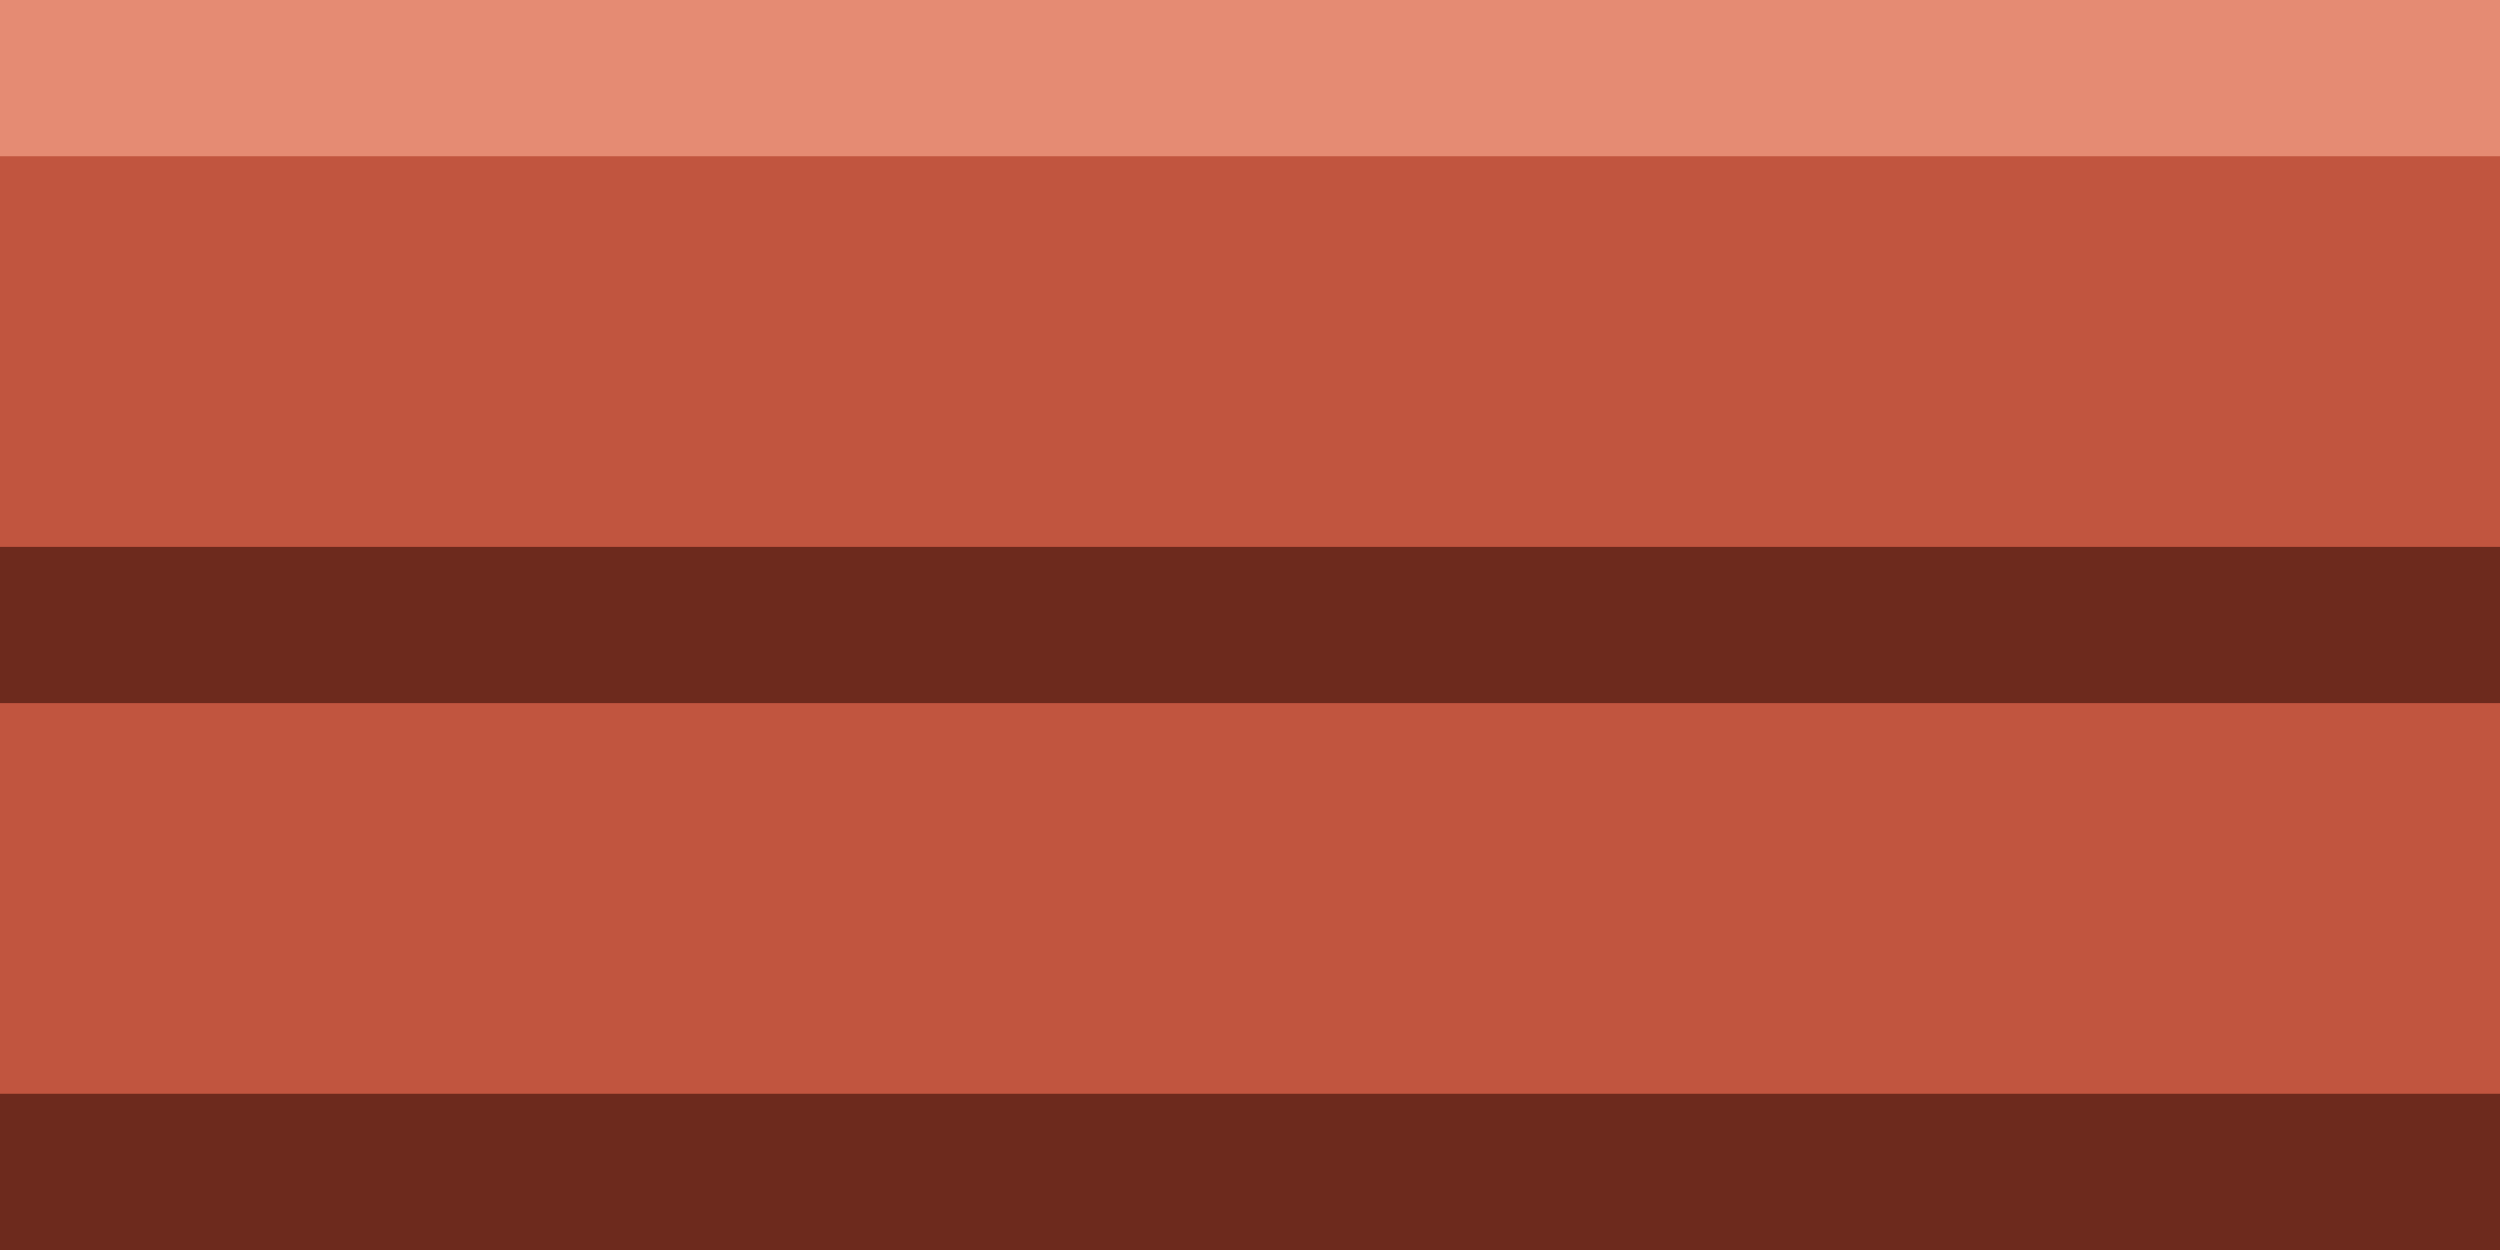
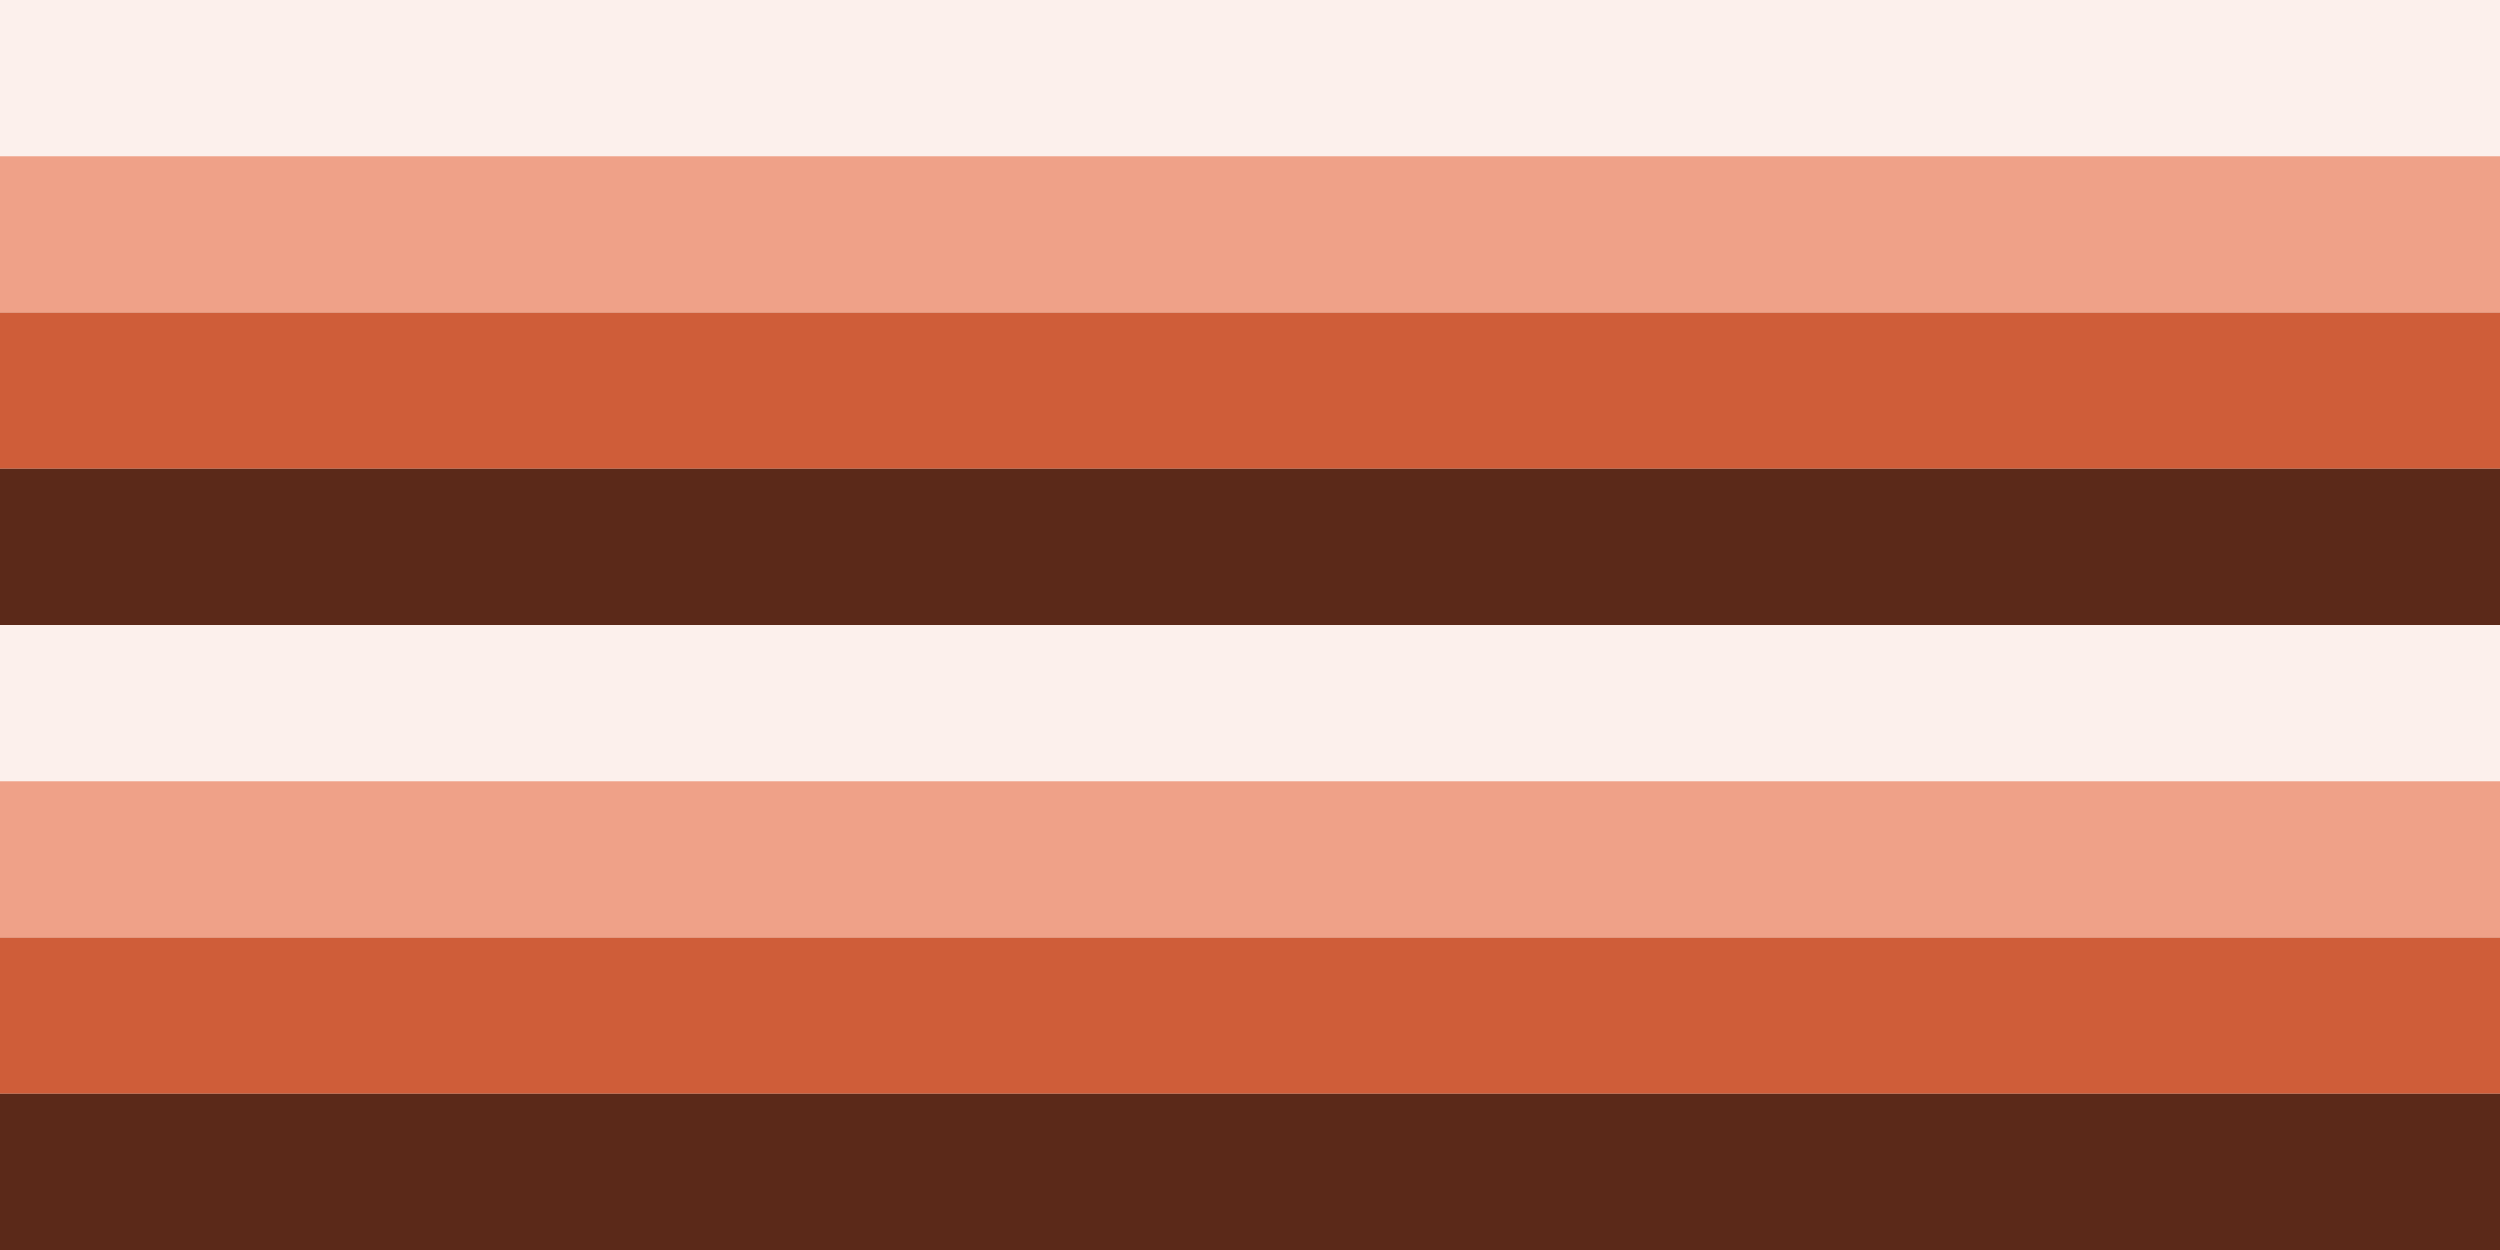
<svg xmlns="http://www.w3.org/2000/svg" viewBox="0 0 128 64" width="128" height="64">
-   <rect x="0" y="0" width="128" height="64" fill="#c1553f" />
-   <rect x="0" y="0" width="128" height="8" fill="#e58b73" />
-   <rect x="0" y="28" width="128" height="8" fill="#6d2a1d" />
-   <rect x="0" y="56" width="128" height="8" fill="#6d2a1d" />
+   <rect x="0" y="0" width="128" height="8" fill="#fcf0ec" />
+   <rect x="0" y="8" width="128" height="8" fill="#efa188" />
+   <rect x="0" y="16" width="128" height="8" fill="#cf5d39" />
+   <rect x="0" y="24" width="128" height="8" fill="#5b2919" />
+   <rect x="0" y="32" width="128" height="8" fill="#fcf0ec" />
+   <rect x="0" y="40" width="128" height="8" fill="#efa188" />
+   <rect x="0" y="48" width="128" height="8" fill="#cf5d39" />
+   <rect x="0" y="56" width="128" height="8" fill="#5b2919" />
</svg>
